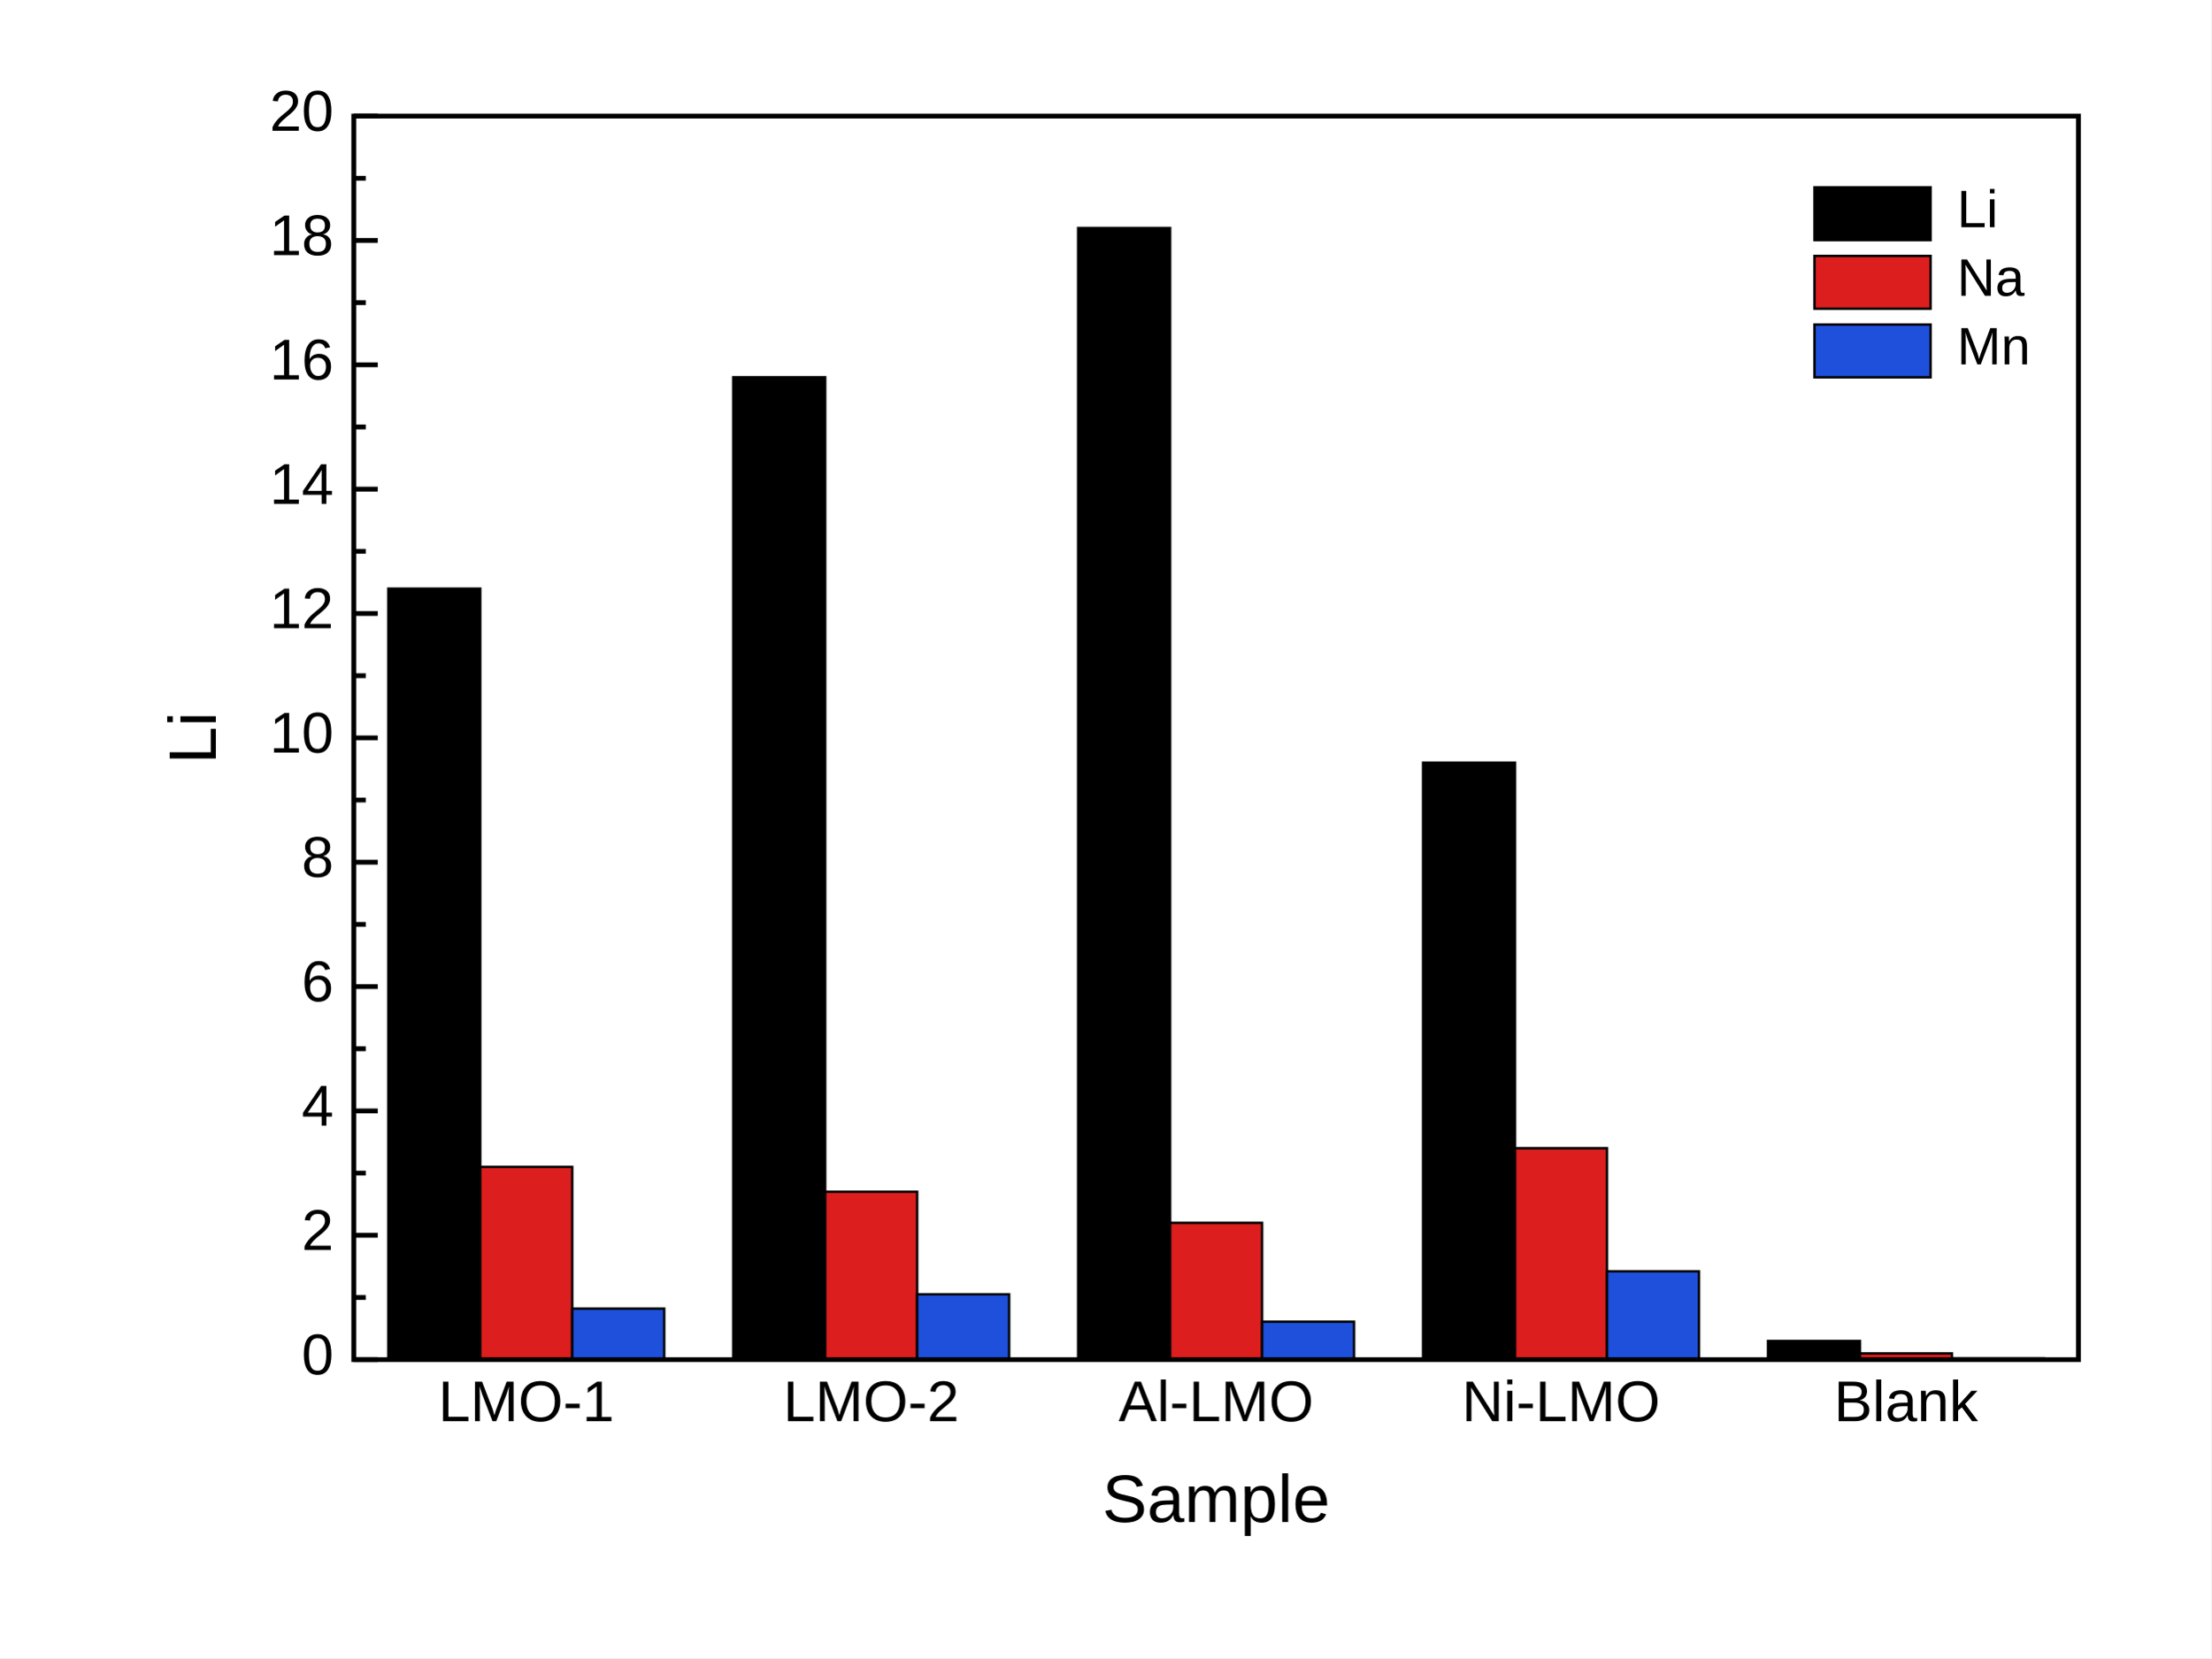
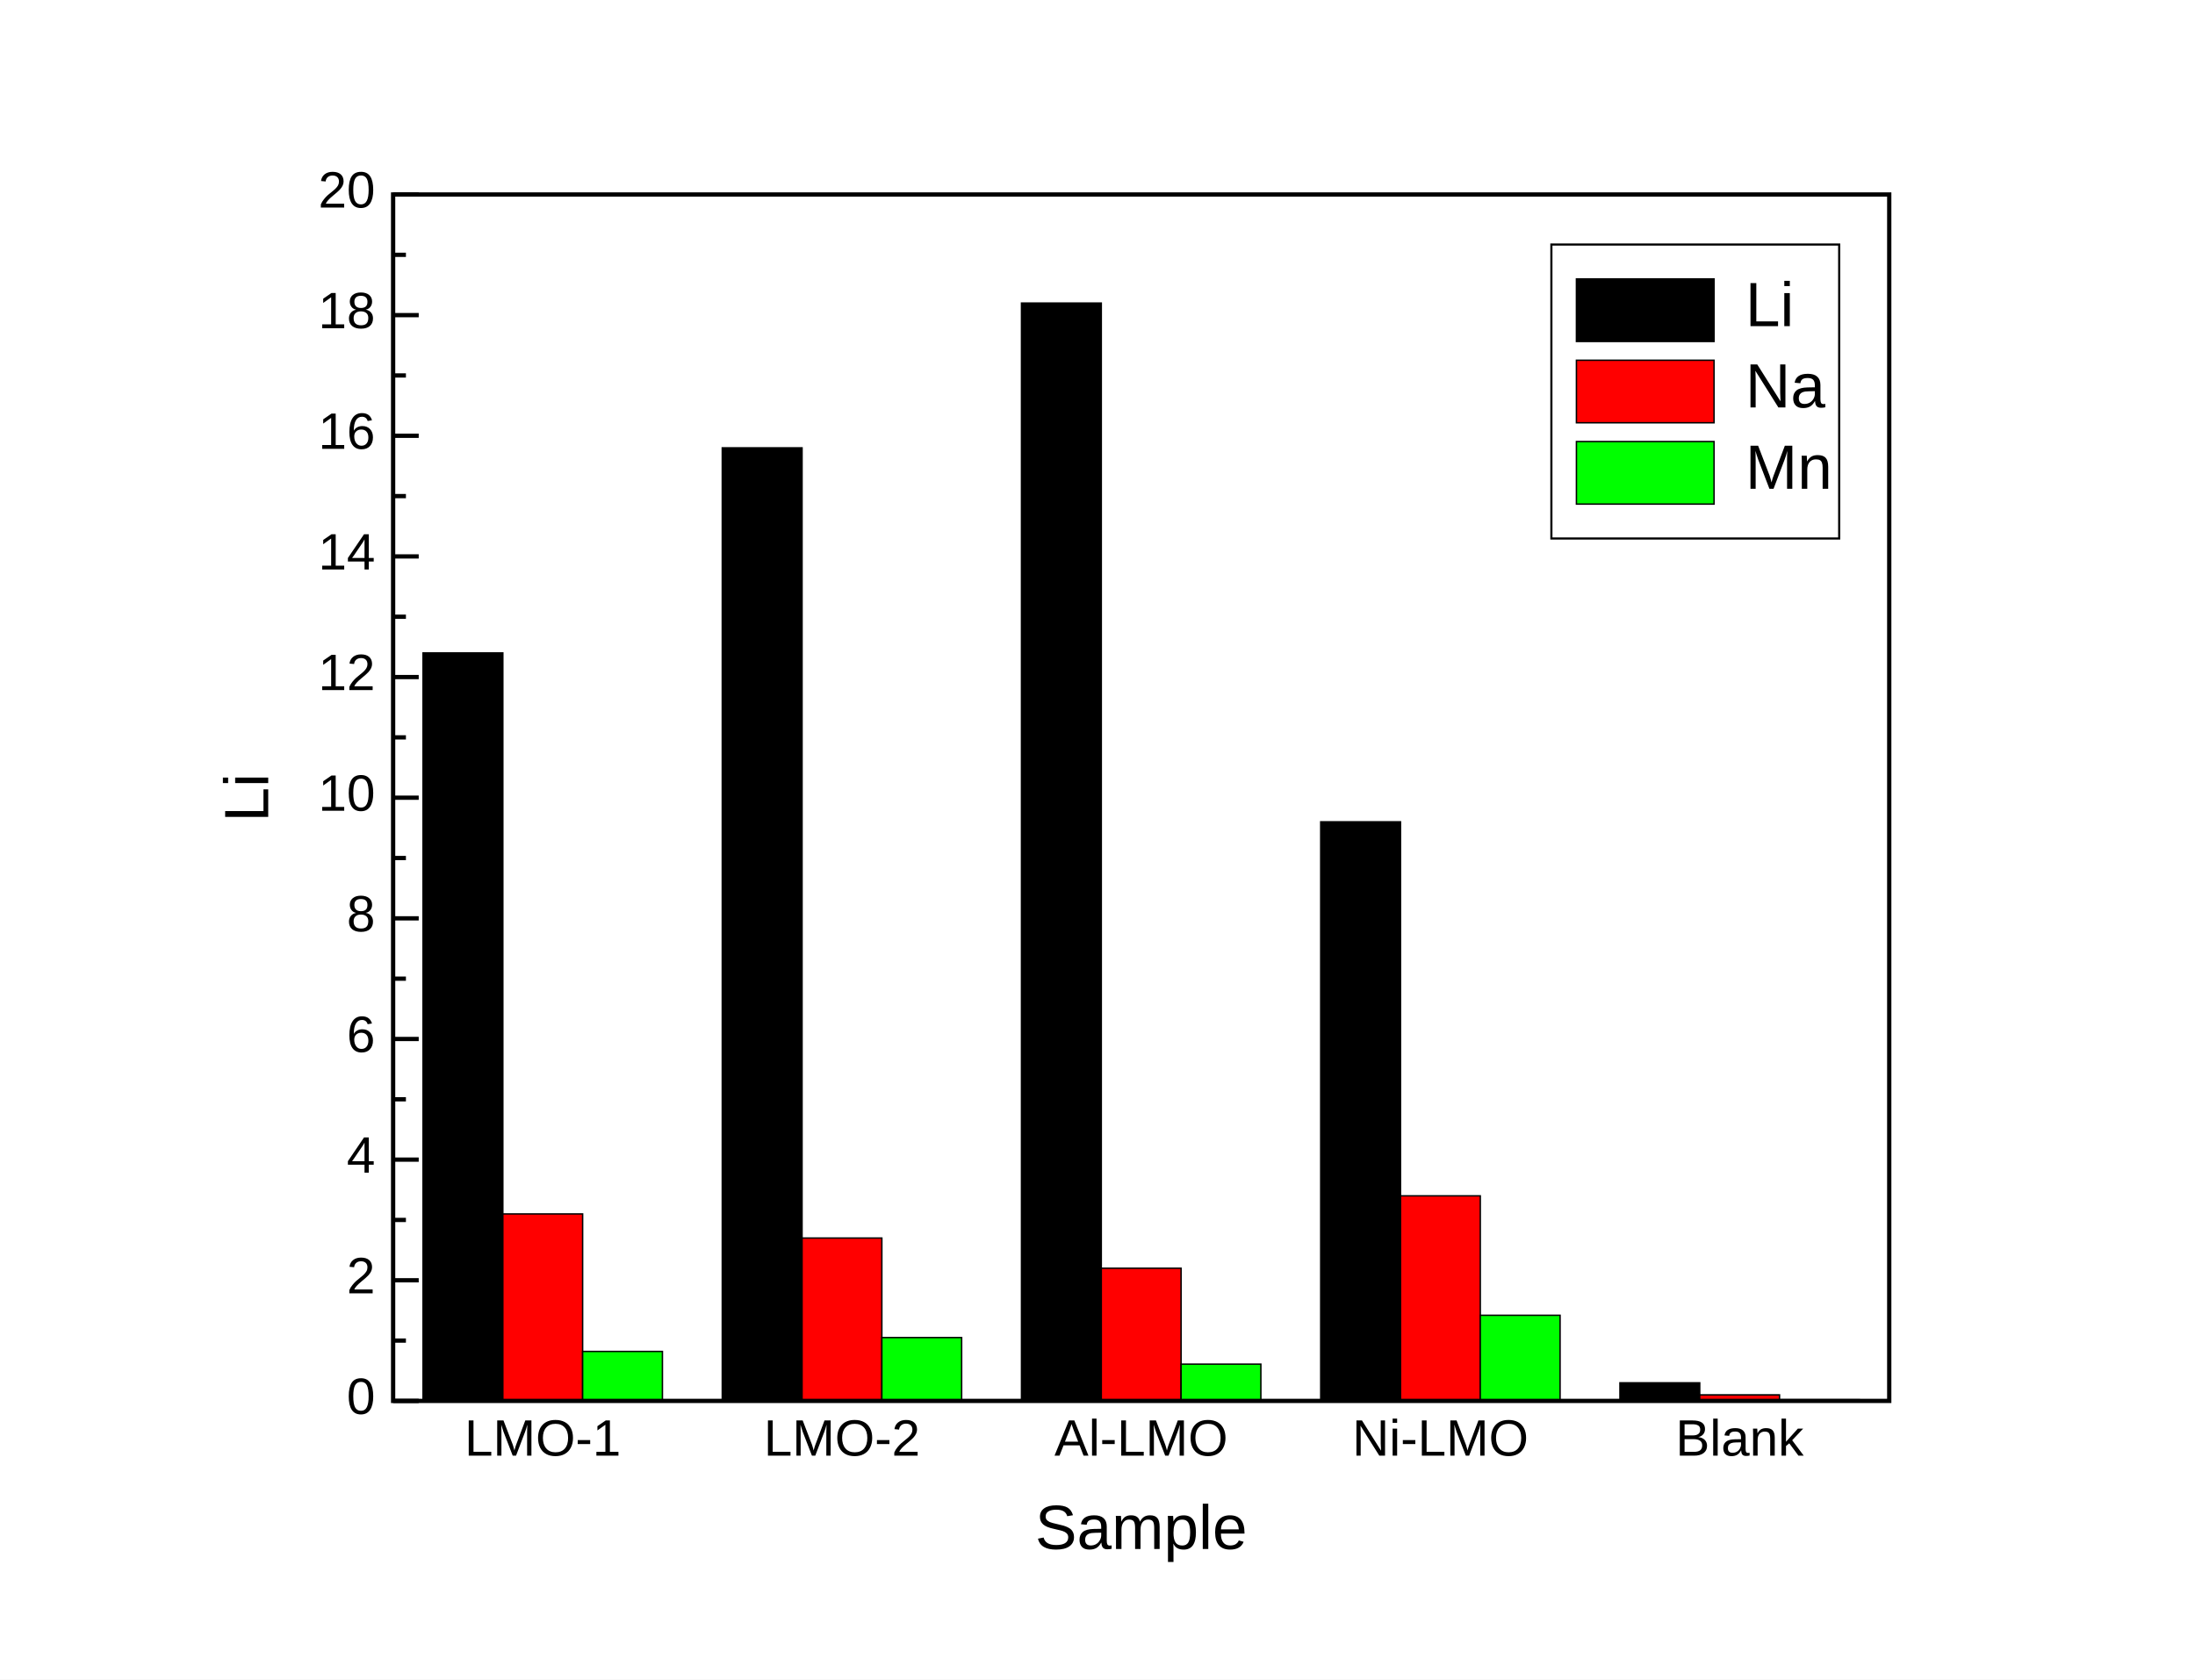
- <svg xmlns="http://www.w3.org/2000/svg" width="460.8pt" height="345.6pt" viewBox="0 0 460.8 345.6">
-   <rect x="0" y="0" width="460.8" height="345.6" fill="#FFFFFF" />
+ <svg xmlns="http://www.w3.org/2000/svg" width="771.84pt" height="590.76pt" viewBox="0 0 771.84 590.76">
+   <rect x="0" y="0" width="771.84" height="590.76" fill="#FFFFFF" />
  <g id="layer0">
    <clipPath id="clip0">
-       <rect x="73.728" y="24.192" width="359.424" height="259.2" />
+       <rect x="138.237" y="68.41" width="526.086" height="424.343" />
    </clipPath>
    <g class="plots" clip-path="url(#clip0)">
-       <rect x="80.916" y="122.688" width="19.169" height="160.704" fill="#000000" stroke="#000000" stroke-width="0.5" />
-       <rect x="152.801" y="78.624" width="19.169" height="204.768" fill="#000000" stroke="#000000" stroke-width="0.5" />
-       <rect x="224.686" y="47.52" width="19.169" height="235.872" fill="#000000" stroke="#000000" stroke-width="0.5" />
-       <rect x="296.571" y="158.976" width="19.169" height="124.416" fill="#000000" stroke="#000000" stroke-width="0.5" />
-       <rect x="368.456" y="279.504" width="19.169" height="3.888" fill="#000000" stroke="#000000" stroke-width="0.5" />
-       <rect x="100.086" y="243.216" width="19.169" height="40.176" fill="#DC1E1E" stroke="#000000" stroke-width="0.5" />
-       <rect x="171.971" y="248.4" width="19.169" height="34.992" fill="#DC1E1E" stroke="#000000" stroke-width="0.5" />
-       <rect x="243.855" y="254.88" width="19.169" height="28.512" fill="#DC1E1E" stroke="#000000" stroke-width="0.5" />
-       <rect x="315.74" y="239.328" width="19.169" height="44.064" fill="#DC1E1E" stroke="#000000" stroke-width="0.5" />
-       <rect x="387.625" y="282.096" width="19.169" height="1.296" fill="#DC1E1E" stroke="#000000" stroke-width="0.5" />
-       <rect x="119.255" y="272.765" width="19.169" height="10.627" fill="#1E50DC" stroke="#000000" stroke-width="0.5" />
-       <rect x="191.14" y="269.784" width="19.169" height="13.608" fill="#1E50DC" stroke="#000000" stroke-width="0.5" />
-       <rect x="263.025" y="275.486" width="19.169" height="7.906" fill="#1E50DC" stroke="#000000" stroke-width="0.5" />
-       <rect x="334.909" y="264.989" width="19.169" height="18.403" fill="#1E50DC" stroke="#000000" stroke-width="0.5" />
-       <rect x="406.794" y="283.133" width="19.169" height="0.259" fill="#1E50DC" stroke="#000000" stroke-width="0.5" />
+       <rect x="148.758" y="229.66" width="28.058" height="263.093" fill="#000000" stroke="#000000" stroke-width="0.5" />
+       <rect x="253.975" y="157.522" width="28.058" height="335.231" fill="#000000" stroke="#000000" stroke-width="0.5" />
+       <rect x="359.193" y="106.601" width="28.058" height="386.152" fill="#000000" stroke="#000000" stroke-width="0.5" />
+       <rect x="464.41" y="289.068" width="28.058" height="203.685" fill="#000000" stroke="#000000" stroke-width="0.5" />
+       <rect x="569.627" y="486.388" width="28.058" height="6.365" fill="#000000" stroke="#000000" stroke-width="0.5" />
+       <rect x="176.816" y="426.98" width="28.058" height="65.773" fill="#FF0000" stroke="#000000" stroke-width="0.5" />
+       <rect x="282.033" y="435.467" width="28.058" height="57.286" fill="#FF0000" stroke="#000000" stroke-width="0.5" />
+       <rect x="387.251" y="446.075" width="28.058" height="46.678" fill="#FF0000" stroke="#000000" stroke-width="0.5" />
+       <rect x="492.468" y="420.615" width="28.058" height="72.138" fill="#FF0000" stroke="#000000" stroke-width="0.5" />
+       <rect x="597.685" y="490.631" width="28.058" height="2.122" fill="#FF0000" stroke="#000000" stroke-width="0.5" />
+       <rect x="204.874" y="475.355" width="28.058" height="17.398" fill="#00FF00" stroke="#000000" stroke-width="0.5" />
+       <rect x="310.091" y="470.475" width="28.058" height="22.278" fill="#00FF00" stroke="#000000" stroke-width="0.5" />
+       <rect x="415.309" y="479.81" width="28.058" height="12.942" fill="#00FF00" stroke="#000000" stroke-width="0.5" />
+       <rect x="520.526" y="462.625" width="28.058" height="30.128" fill="#00FF00" stroke="#000000" stroke-width="0.5" />
+       <rect x="625.743" y="492.329" width="28.058" height="0.424" fill="#00FF00" stroke="#000000" stroke-width="0.5" />
    </g>
    <g class="overlay">
-       <path d="M73.728 24.192L433.152 24.192L433.152 283.392L73.728 283.392Z" fill="none" stroke="#000000" stroke-width="1" />
-       <path d="M73.728 283.392L78.728 283.392M73.728 257.472L78.728 257.472M73.728 231.552L78.728 231.552M73.728 205.632L78.728 205.632M73.728 179.712L78.728 179.712M73.728 153.792L78.728 153.792M73.728 127.872L78.728 127.872M73.728 101.952L78.728 101.952M73.728 76.032L78.728 76.032M73.728 50.112L78.728 50.112M73.728 24.192L78.728 24.192M73.728 270.432L76.228 270.432M73.728 244.512L76.228 244.512M73.728 218.592L76.228 218.592M73.728 192.672L76.228 192.672M73.728 166.752L76.228 166.752M73.728 140.832L76.228 140.832M73.728 114.912L76.228 114.912M73.728 88.992L76.228 88.992M73.728 63.072L76.228 63.072M73.728 37.152L76.228 37.152" fill="none" stroke="#000000" stroke-width="1" />
-       <text x="109.67" y="296.232" font-family="'Arial', 'Liberation Sans', 'Helvetica', 'DejaVu Sans', sans-serif" font-size="12" fill="#000000" text-anchor="middle">LMO-1</text>
-       <text x="181.555" y="296.232" font-family="'Arial', 'Liberation Sans', 'Helvetica', 'DejaVu Sans', sans-serif" font-size="12" fill="#000000" text-anchor="middle">LMO-2</text>
-       <text x="253.44" y="296.232" font-family="'Arial', 'Liberation Sans', 'Helvetica', 'DejaVu Sans', sans-serif" font-size="12" fill="#000000" text-anchor="middle">Al-LMO</text>
-       <text x="325.325" y="296.232" font-family="'Arial', 'Liberation Sans', 'Helvetica', 'DejaVu Sans', sans-serif" font-size="12" fill="#000000" text-anchor="middle">Ni-LMO</text>
-       <text x="397.21" y="296.232" font-family="'Arial', 'Liberation Sans', 'Helvetica', 'DejaVu Sans', sans-serif" font-size="12" fill="#000000" text-anchor="middle">Blank</text>
-       <text x="69.528" y="286.452" font-family="'Arial', 'Liberation Sans', 'Helvetica', 'DejaVu Sans', sans-serif" font-size="12" fill="#000000" text-anchor="end">0</text>
-       <text x="69.528" y="260.532" font-family="'Arial', 'Liberation Sans', 'Helvetica', 'DejaVu Sans', sans-serif" font-size="12" fill="#000000" text-anchor="end">2</text>
-       <text x="69.528" y="234.612" font-family="'Arial', 'Liberation Sans', 'Helvetica', 'DejaVu Sans', sans-serif" font-size="12" fill="#000000" text-anchor="end">4</text>
-       <text x="69.528" y="208.692" font-family="'Arial', 'Liberation Sans', 'Helvetica', 'DejaVu Sans', sans-serif" font-size="12" fill="#000000" text-anchor="end">6</text>
-       <text x="69.528" y="182.772" font-family="'Arial', 'Liberation Sans', 'Helvetica', 'DejaVu Sans', sans-serif" font-size="12" fill="#000000" text-anchor="end">8</text>
-       <text x="69.528" y="156.852" font-family="'Arial', 'Liberation Sans', 'Helvetica', 'DejaVu Sans', sans-serif" font-size="12" fill="#000000" text-anchor="end">10</text>
-       <text x="69.528" y="130.932" font-family="'Arial', 'Liberation Sans', 'Helvetica', 'DejaVu Sans', sans-serif" font-size="12" fill="#000000" text-anchor="end">12</text>
-       <text x="69.528" y="105.012" font-family="'Arial', 'Liberation Sans', 'Helvetica', 'DejaVu Sans', sans-serif" font-size="12" fill="#000000" text-anchor="end">14</text>
-       <text x="69.528" y="79.092" font-family="'Arial', 'Liberation Sans', 'Helvetica', 'DejaVu Sans', sans-serif" font-size="12" fill="#000000" text-anchor="end">16</text>
-       <text x="69.528" y="53.172" font-family="'Arial', 'Liberation Sans', 'Helvetica', 'DejaVu Sans', sans-serif" font-size="12" fill="#000000" text-anchor="end">18</text>
-       <text x="69.528" y="27.252" font-family="'Arial', 'Liberation Sans', 'Helvetica', 'DejaVu Sans', sans-serif" font-size="12" fill="#000000" text-anchor="end">20</text>
-       <text x="253.44" y="317.232" font-family="'Arial', 'Liberation Sans', 'Helvetica', 'DejaVu Sans', sans-serif" font-size="14" fill="#000000" text-anchor="middle">Sample</text>
-       <text x="44.988" y="153.792" font-family="'Arial', 'Liberation Sans', 'Helvetica', 'DejaVu Sans', sans-serif" font-size="14" fill="#000000" text-anchor="middle" transform="rotate(-90 44.988 153.792)">Li</text>
-       <rect x="378.152" y="39.042" width="24.2" height="11" fill="#000000" stroke="#000000" stroke-width="0.5" />
-       <text x="407.852" y="47.347" font-family="'Arial', 'Liberation Sans', 'Helvetica', 'DejaVu Sans', sans-serif" font-size="11" fill="#000000">Li</text>
-       <rect x="378.152" y="53.342" width="24.2" height="11" fill="#DC1E1E" stroke="#000000" stroke-width="0.5" />
-       <text x="407.852" y="61.647" font-family="'Arial', 'Liberation Sans', 'Helvetica', 'DejaVu Sans', sans-serif" font-size="11" fill="#000000">Na</text>
-       <rect x="378.152" y="67.642" width="24.2" height="11" fill="#1E50DC" stroke="#000000" stroke-width="0.5" />
-       <text x="407.852" y="75.947" font-family="'Arial', 'Liberation Sans', 'Helvetica', 'DejaVu Sans', sans-serif" font-size="11" fill="#000000">Mn</text>
+       <path d="M138.237 68.41L664.323 68.41L664.323 492.753L138.237 492.753Z" fill="none" stroke="#000000" stroke-width="1.5" />
+       <path d="M138.237 492.753L147.237 492.753M138.237 450.319L147.237 450.319M138.237 407.884L147.237 407.884M138.237 365.45L147.237 365.45M138.237 323.016L147.237 323.016M138.237 280.581L147.237 280.581M138.237 238.147L147.237 238.147M138.237 195.713L147.237 195.713M138.237 153.279L147.237 153.279M138.237 110.844L147.237 110.844M138.237 68.41L147.237 68.41M138.237 471.536L142.737 471.536M138.237 429.101L142.737 429.101M138.237 386.667L142.737 386.667M138.237 344.233L142.737 344.233M138.237 301.799L142.737 301.799M138.237 259.364L142.737 259.364M138.237 216.93L142.737 216.93M138.237 174.496L142.737 174.496M138.237 132.061L142.737 132.061M138.237 89.627L142.737 89.627" fill="none" stroke="#000000" stroke-width="1.5" />
+       <text x="190.845" y="512.013" font-family="'Arial', 'Liberation Sans', 'Helvetica', 'DejaVu Sans', sans-serif" font-size="18" fill="#000000" text-anchor="middle">LMO-1</text>
+       <text x="296.062" y="512.013" font-family="'Arial', 'Liberation Sans', 'Helvetica', 'DejaVu Sans', sans-serif" font-size="18" fill="#000000" text-anchor="middle">LMO-2</text>
+       <text x="401.28" y="512.013" font-family="'Arial', 'Liberation Sans', 'Helvetica', 'DejaVu Sans', sans-serif" font-size="18" fill="#000000" text-anchor="middle">Al-LMO</text>
+       <text x="506.497" y="512.013" font-family="'Arial', 'Liberation Sans', 'Helvetica', 'DejaVu Sans', sans-serif" font-size="18" fill="#000000" text-anchor="middle">Ni-LMO</text>
+       <text x="611.714" y="512.013" font-family="'Arial', 'Liberation Sans', 'Helvetica', 'DejaVu Sans', sans-serif" font-size="18" fill="#000000" text-anchor="middle">Blank</text>
+       <text x="131.937" y="497.343" font-family="'Arial', 'Liberation Sans', 'Helvetica', 'DejaVu Sans', sans-serif" font-size="18" fill="#000000" text-anchor="end">0</text>
+       <text x="131.937" y="454.909" font-family="'Arial', 'Liberation Sans', 'Helvetica', 'DejaVu Sans', sans-serif" font-size="18" fill="#000000" text-anchor="end">2</text>
+       <text x="131.937" y="412.474" font-family="'Arial', 'Liberation Sans', 'Helvetica', 'DejaVu Sans', sans-serif" font-size="18" fill="#000000" text-anchor="end">4</text>
+       <text x="131.937" y="370.04" font-family="'Arial', 'Liberation Sans', 'Helvetica', 'DejaVu Sans', sans-serif" font-size="18" fill="#000000" text-anchor="end">6</text>
+       <text x="131.937" y="327.606" font-family="'Arial', 'Liberation Sans', 'Helvetica', 'DejaVu Sans', sans-serif" font-size="18" fill="#000000" text-anchor="end">8</text>
+       <text x="131.937" y="285.171" font-family="'Arial', 'Liberation Sans', 'Helvetica', 'DejaVu Sans', sans-serif" font-size="18" fill="#000000" text-anchor="end">10</text>
+       <text x="131.937" y="242.737" font-family="'Arial', 'Liberation Sans', 'Helvetica', 'DejaVu Sans', sans-serif" font-size="18" fill="#000000" text-anchor="end">12</text>
+       <text x="131.937" y="200.303" font-family="'Arial', 'Liberation Sans', 'Helvetica', 'DejaVu Sans', sans-serif" font-size="18" fill="#000000" text-anchor="end">14</text>
+       <text x="131.937" y="157.869" font-family="'Arial', 'Liberation Sans', 'Helvetica', 'DejaVu Sans', sans-serif" font-size="18" fill="#000000" text-anchor="end">16</text>
+       <text x="131.937" y="115.434" font-family="'Arial', 'Liberation Sans', 'Helvetica', 'DejaVu Sans', sans-serif" font-size="18" fill="#000000" text-anchor="end">18</text>
+       <text x="131.937" y="73" font-family="'Arial', 'Liberation Sans', 'Helvetica', 'DejaVu Sans', sans-serif" font-size="18" fill="#000000" text-anchor="end">20</text>
+       <text x="401.28" y="544.833" font-family="'Arial', 'Liberation Sans', 'Helvetica', 'DejaVu Sans', sans-serif" font-size="22" fill="#000000" text-anchor="middle">Sample</text>
+       <text x="94.317" y="280.581" font-family="'Arial', 'Liberation Sans', 'Helvetica', 'DejaVu Sans', sans-serif" font-size="22" fill="#000000" text-anchor="middle" transform="rotate(-90 94.317 280.581)">Li</text>
+       <rect x="545.523" y="86.01" width="101.2" height="103.4" fill="none" stroke="#000000" stroke-width="0.75" />
+       <rect x="554.323" y="98.11" width="48.4" height="22" fill="#000000" stroke="#000000" stroke-width="0.5" />
+       <text x="613.723" y="114.72" font-family="'Arial', 'Liberation Sans', 'Helvetica', 'DejaVu Sans', sans-serif" font-size="22" fill="#000000">Li</text>
+       <rect x="554.323" y="126.71" width="48.4" height="22" fill="#FF0000" stroke="#000000" stroke-width="0.5" />
+       <text x="613.723" y="143.32" font-family="'Arial', 'Liberation Sans', 'Helvetica', 'DejaVu Sans', sans-serif" font-size="22" fill="#000000">Na</text>
+       <rect x="554.323" y="155.31" width="48.4" height="22" fill="#00FF00" stroke="#000000" stroke-width="0.5" />
+       <text x="613.723" y="171.92" font-family="'Arial', 'Liberation Sans', 'Helvetica', 'DejaVu Sans', sans-serif" font-size="22" fill="#000000">Mn</text>
    </g>
  </g>
</svg>
